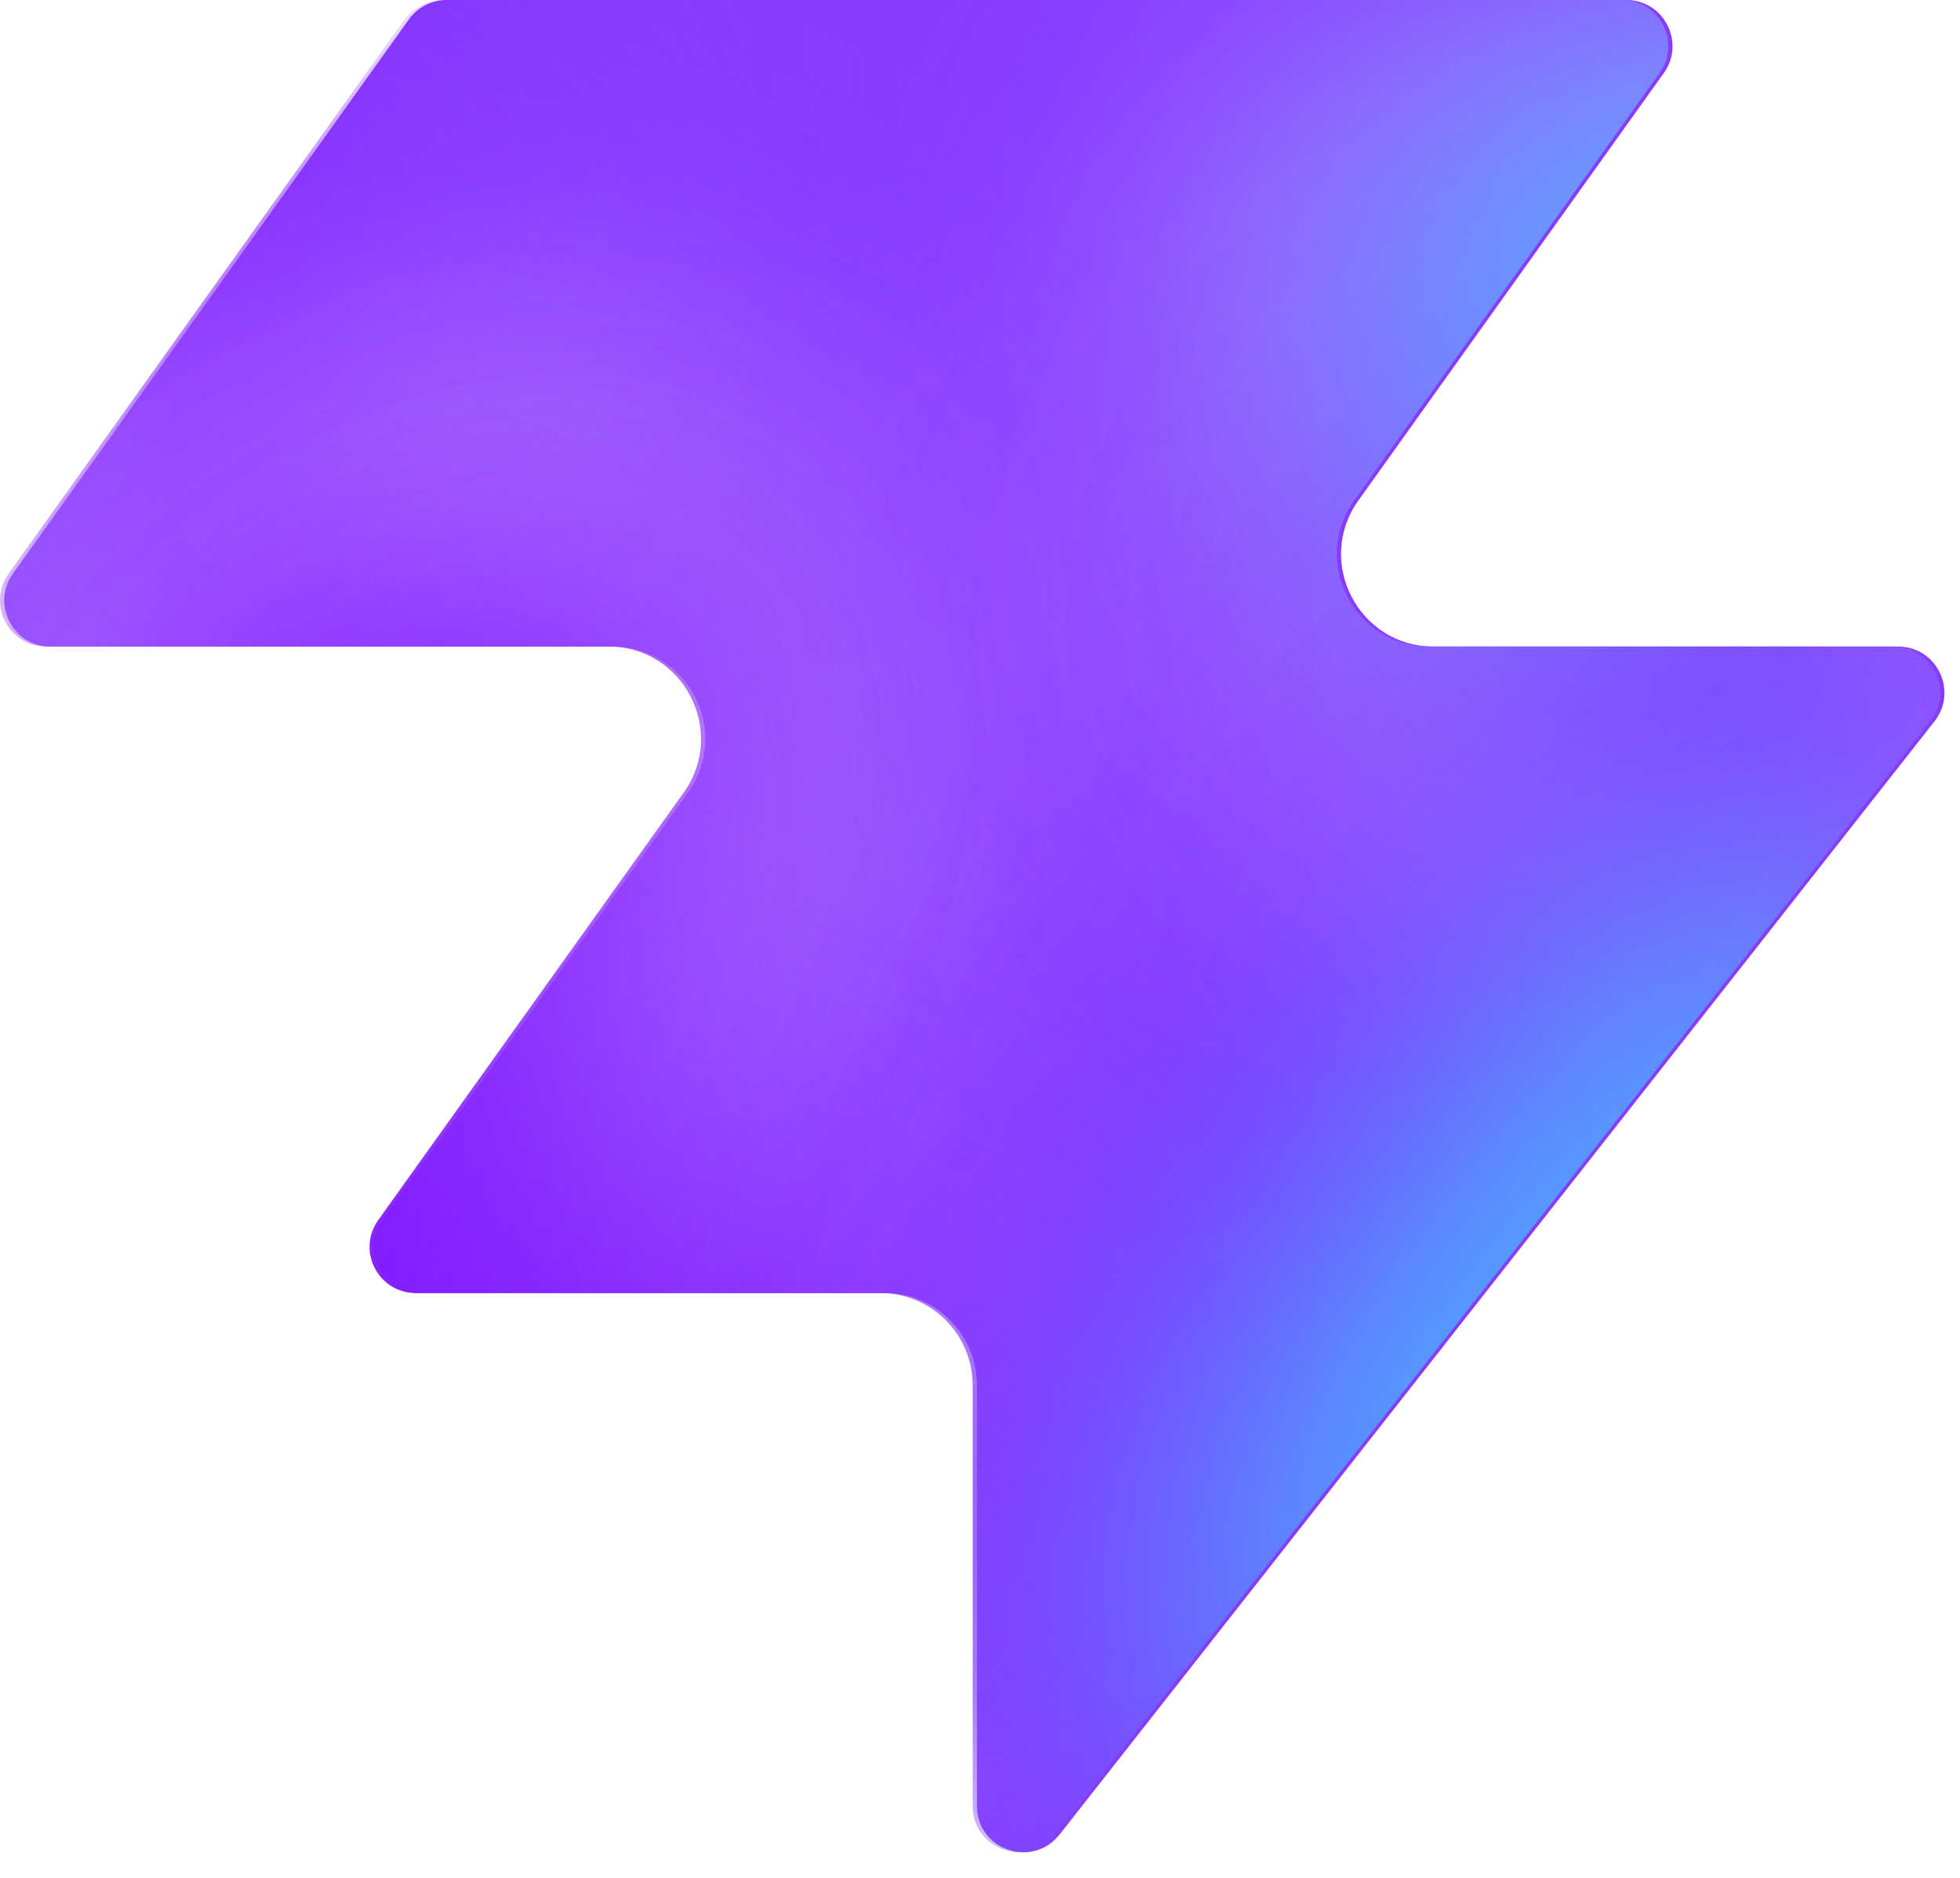
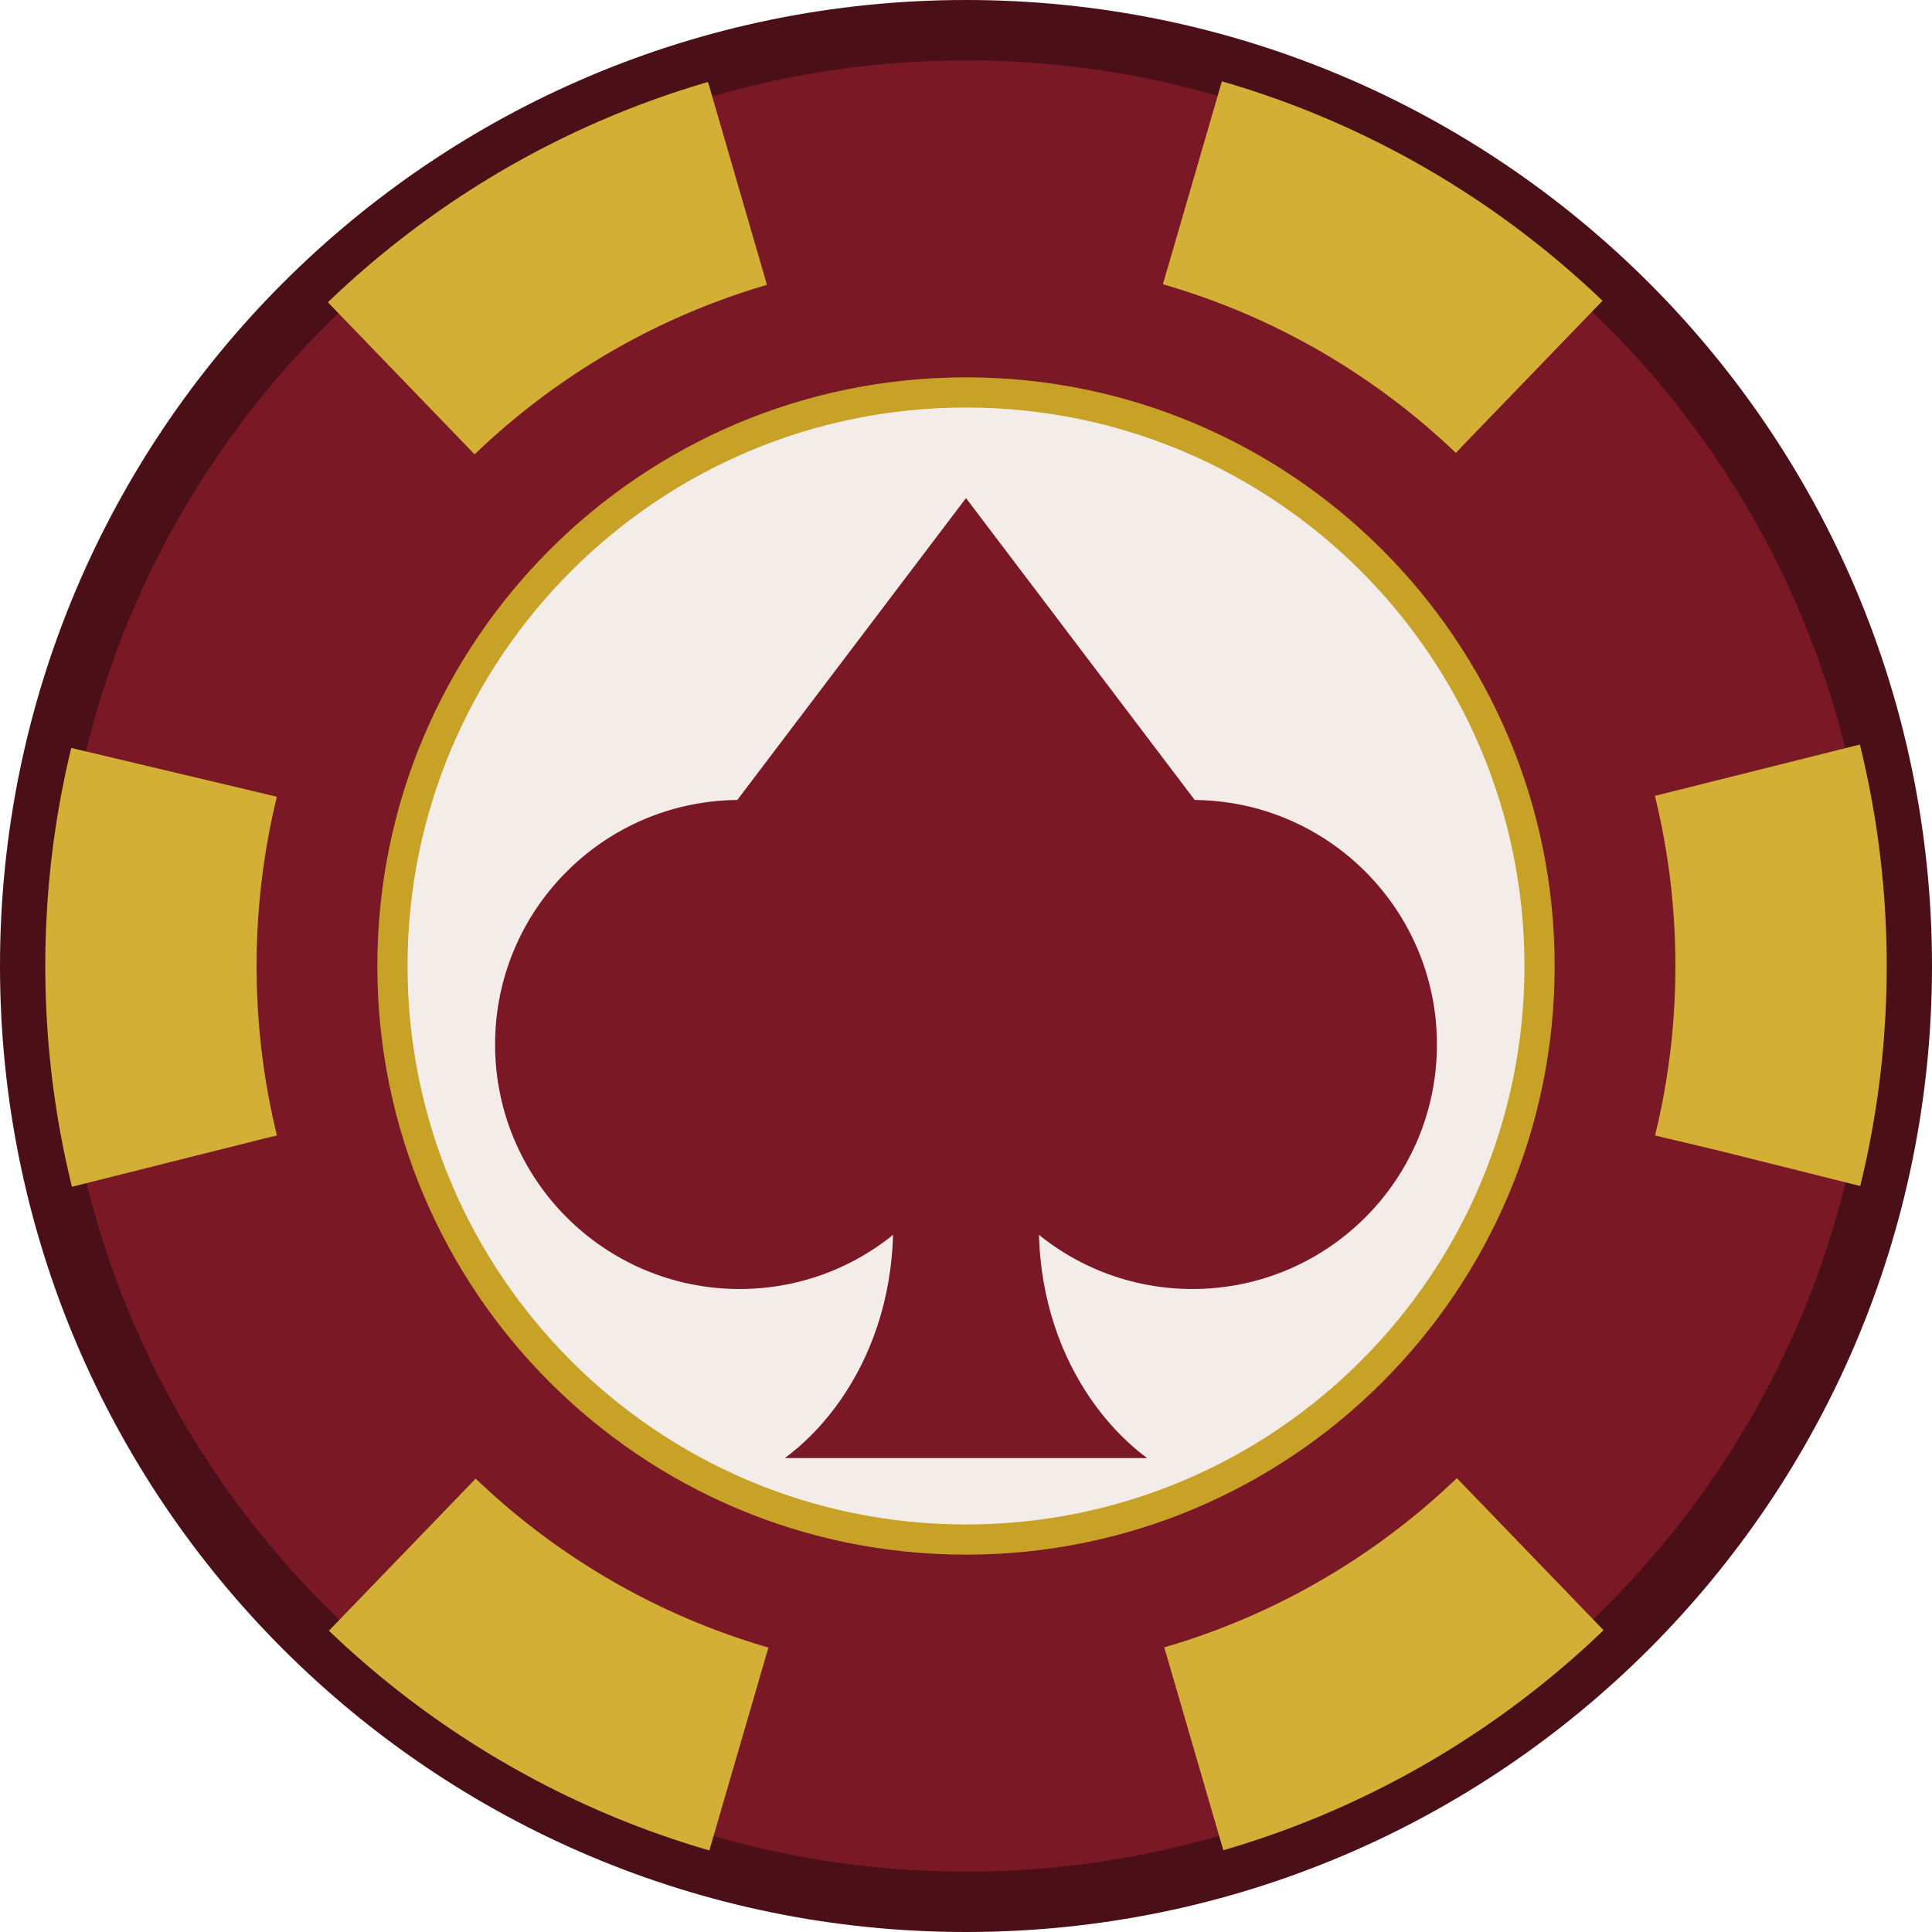
- <svg xmlns="http://www.w3.org/2000/svg" width="48" height="46" fill="none" viewBox="0 0 48 46">
-   <path fill="#863bff" d="M25.946 44.938c-.664.845-2.021.375-2.021-.698V33.937a2.26 2.26 0 0 0-2.262-2.262H10.287c-.92 0-1.456-1.04-.92-1.788l7.48-10.471c1.07-1.497 0-3.578-1.842-3.578H1.237c-.92 0-1.456-1.04-.92-1.788L10.013.474c.214-.297.556-.474.92-.474h28.894c.92 0 1.456 1.04.92 1.788l-7.48 10.471c-1.07 1.498 0 3.579 1.842 3.579h11.377c.943 0 1.473 1.088.89 1.83L25.947 44.94z" style="fill:#863bff;fill:color(display-p3 .525 .23 1);fill-opacity:1" />
-   <mask id="a" width="48" height="46" x="0" y="0" maskUnits="userSpaceOnUse" style="mask-type:alpha">
-     <path fill="#000" d="M25.842 44.938c-.664.844-2.021.375-2.021-.698V33.937a2.26 2.26 0 0 0-2.262-2.262H10.183c-.92 0-1.456-1.04-.92-1.788l7.48-10.471c1.07-1.498 0-3.579-1.842-3.579H1.133c-.92 0-1.456-1.04-.92-1.787L9.91.473c.214-.297.556-.474.92-.474h28.894c.92 0 1.456 1.04.92 1.788l-7.48 10.471c-1.07 1.498 0 3.578 1.842 3.578h11.377c.943 0 1.473 1.088.89 1.832L25.843 44.94z" style="fill:#000;fill-opacity:1" />
-   </mask>
-   <g mask="url(#a)">
-     <g filter="url(#b)">
-       <ellipse cx="5.508" cy="14.704" fill="#ede6ff" rx="5.508" ry="14.704" style="fill:#ede6ff;fill:color(display-p3 .927 .903 1);fill-opacity:1" transform="matrix(.00324 1 1 -.00324 -4.47 31.516)" />
-     </g>
-     <g filter="url(#c)">
-       <ellipse cx="10.399" cy="29.851" fill="#ede6ff" rx="10.399" ry="29.851" style="fill:#ede6ff;fill:color(display-p3 .927 .903 1);fill-opacity:1" transform="matrix(.00324 1 1 -.00324 -39.328 7.883)" />
-     </g>
-     <g filter="url(#d)">
-       <ellipse cx="5.508" cy="30.487" fill="#7e14ff" rx="5.508" ry="30.487" style="fill:#7e14ff;fill:color(display-p3 .492 .077 1);fill-opacity:1" transform="rotate(89.814 -25.913 -14.639)scale(1 -1)" />
-     </g>
-     <g filter="url(#e)">
-       <ellipse cx="5.508" cy="30.599" fill="#7e14ff" rx="5.508" ry="30.599" style="fill:#7e14ff;fill:color(display-p3 .492 .077 1);fill-opacity:1" transform="rotate(89.814 -32.644 -3.334)scale(1 -1)" />
-     </g>
-     <g filter="url(#f)">
-       <ellipse cx="5.508" cy="30.599" fill="#7e14ff" rx="5.508" ry="30.599" style="fill:#7e14ff;fill:color(display-p3 .492 .077 1);fill-opacity:1" transform="matrix(.00324 1 1 -.00324 -34.34 30.47)" />
-     </g>
-     <g filter="url(#g)">
-       <ellipse cx="14.072" cy="22.078" fill="#ede6ff" rx="14.072" ry="22.078" style="fill:#ede6ff;fill:color(display-p3 .927 .903 1);fill-opacity:1" transform="rotate(93.35 24.506 48.493)scale(-1 1)" />
-     </g>
-     <g filter="url(#h)">
-       <ellipse cx="3.47" cy="21.501" fill="#7e14ff" rx="3.47" ry="21.501" style="fill:#7e14ff;fill:color(display-p3 .492 .077 1);fill-opacity:1" transform="rotate(89.009 28.708 47.59)scale(-1 1)" />
-     </g>
-     <g filter="url(#i)">
-       <ellipse cx="3.47" cy="21.501" fill="#7e14ff" rx="3.47" ry="21.501" style="fill:#7e14ff;fill:color(display-p3 .492 .077 1);fill-opacity:1" transform="rotate(89.009 28.708 47.59)scale(-1 1)" />
-     </g>
-     <g filter="url(#j)">
-       <ellipse cx=".387" cy="8.972" fill="#7e14ff" rx="4.407" ry="29.108" style="fill:#7e14ff;fill:color(display-p3 .492 .077 1);fill-opacity:1" transform="rotate(39.51 .387 8.972)" />
-     </g>
-     <g filter="url(#k)">
-       <ellipse cx="47.523" cy="-6.092" fill="#7e14ff" rx="4.407" ry="29.108" style="fill:#7e14ff;fill:color(display-p3 .492 .077 1);fill-opacity:1" transform="rotate(37.892 47.523 -6.092)" />
-     </g>
-     <g filter="url(#l)">
-       <ellipse cx="41.412" cy="6.333" fill="#47bfff" rx="5.971" ry="9.665" style="fill:#47bfff;fill:color(display-p3 .28 .748 1);fill-opacity:1" transform="rotate(37.892 41.412 6.333)" />
-     </g>
-     <g filter="url(#m)">
-       <ellipse cx="-1.879" cy="38.332" fill="#7e14ff" rx="4.407" ry="29.108" style="fill:#7e14ff;fill:color(display-p3 .492 .077 1);fill-opacity:1" transform="rotate(37.892 -1.88 38.332)" />
-     </g>
-     <g filter="url(#n)">
-       <ellipse cx="-1.879" cy="38.332" fill="#7e14ff" rx="4.407" ry="29.108" style="fill:#7e14ff;fill:color(display-p3 .492 .077 1);fill-opacity:1" transform="rotate(37.892 -1.88 38.332)" />
-     </g>
-     <g filter="url(#o)">
-       <ellipse cx="35.651" cy="29.907" fill="#7e14ff" rx="4.407" ry="29.108" style="fill:#7e14ff;fill:color(display-p3 .492 .077 1);fill-opacity:1" transform="rotate(37.892 35.651 29.907)" />
-     </g>
-     <g filter="url(#p)">
-       <ellipse cx="38.418" cy="32.4" fill="#47bfff" rx="5.971" ry="15.297" style="fill:#47bfff;fill:color(display-p3 .28 .748 1);fill-opacity:1" transform="rotate(37.892 38.418 32.4)" />
-     </g>
+ <svg xmlns="http://www.w3.org/2000/svg" viewBox="0 0 64 64" role="img" aria-label="HomeGame">
+   <circle cx="32" cy="32" r="31" fill="#7a1826" />
+   <circle cx="32" cy="32" r="31" fill="none" stroke="#4a0f17" stroke-width="2" />
+   <circle cx="32" cy="32" r="27" fill="none" stroke="#d4af36" stroke-width="7" stroke-dasharray="13 15.27" stroke-dashoffset="6.5" />
+   <circle cx="32" cy="32" r="19.5" fill="#c8a227" />
+   <circle cx="32" cy="32" r="18.5" fill="#f4ece8" />
+   <g fill="#7a1826">
+     <path d="M32 16.5 L19.5 33 L44.5 33 Z" />
+     <circle cx="24.5" cy="34.6" r="8.1" />
+     <circle cx="39.5" cy="34.6" r="8.1" />
+     <path d="M29.2 37.5 C30.5 42.8 28.3 46.6 26 48.3 h12 C35.7 46.6 33.5 42.8 34.8 37.5 Z" />
  </g>
-   <defs>
-     <filter id="b" width="60.045" height="41.654" x="-19.77" y="16.149" color-interpolation-filters="sRGB" filterUnits="userSpaceOnUse">
-       <feFlood flood-opacity="0" result="BackgroundImageFix" />
-       <feBlend in="SourceGraphic" in2="BackgroundImageFix" result="shape" />
-       <feGaussianBlur result="effect1_foregroundBlur_2002_17158" stdDeviation="7.659" />
-     </filter>
-     <filter id="c" width="90.34" height="51.437" x="-54.613" y="-7.533" color-interpolation-filters="sRGB" filterUnits="userSpaceOnUse">
-       <feFlood flood-opacity="0" result="BackgroundImageFix" />
-       <feBlend in="SourceGraphic" in2="BackgroundImageFix" result="shape" />
-       <feGaussianBlur result="effect1_foregroundBlur_2002_17158" stdDeviation="7.659" />
-     </filter>
-     <filter id="d" width="79.355" height="29.4" x="-49.64" y="2.03" color-interpolation-filters="sRGB" filterUnits="userSpaceOnUse">
-       <feFlood flood-opacity="0" result="BackgroundImageFix" />
-       <feBlend in="SourceGraphic" in2="BackgroundImageFix" result="shape" />
-       <feGaussianBlur result="effect1_foregroundBlur_2002_17158" stdDeviation="4.596" />
-     </filter>
-     <filter id="e" width="79.579" height="29.4" x="-45.045" y="20.029" color-interpolation-filters="sRGB" filterUnits="userSpaceOnUse">
-       <feFlood flood-opacity="0" result="BackgroundImageFix" />
-       <feBlend in="SourceGraphic" in2="BackgroundImageFix" result="shape" />
-       <feGaussianBlur result="effect1_foregroundBlur_2002_17158" stdDeviation="4.596" />
-     </filter>
-     <filter id="f" width="79.579" height="29.4" x="-43.513" y="21.178" color-interpolation-filters="sRGB" filterUnits="userSpaceOnUse">
-       <feFlood flood-opacity="0" result="BackgroundImageFix" />
-       <feBlend in="SourceGraphic" in2="BackgroundImageFix" result="shape" />
-       <feGaussianBlur result="effect1_foregroundBlur_2002_17158" stdDeviation="4.596" />
-     </filter>
-     <filter id="g" width="74.749" height="58.852" x="15.756" y="-17.901" color-interpolation-filters="sRGB" filterUnits="userSpaceOnUse">
-       <feFlood flood-opacity="0" result="BackgroundImageFix" />
-       <feBlend in="SourceGraphic" in2="BackgroundImageFix" result="shape" />
-       <feGaussianBlur result="effect1_foregroundBlur_2002_17158" stdDeviation="7.659" />
-     </filter>
-     <filter id="h" width="61.377" height="25.362" x="23.548" y="2.284" color-interpolation-filters="sRGB" filterUnits="userSpaceOnUse">
-       <feFlood flood-opacity="0" result="BackgroundImageFix" />
-       <feBlend in="SourceGraphic" in2="BackgroundImageFix" result="shape" />
-       <feGaussianBlur result="effect1_foregroundBlur_2002_17158" stdDeviation="4.596" />
-     </filter>
-     <filter id="i" width="61.377" height="25.362" x="23.548" y="2.284" color-interpolation-filters="sRGB" filterUnits="userSpaceOnUse">
-       <feFlood flood-opacity="0" result="BackgroundImageFix" />
-       <feBlend in="SourceGraphic" in2="BackgroundImageFix" result="shape" />
-       <feGaussianBlur result="effect1_foregroundBlur_2002_17158" stdDeviation="4.596" />
-     </filter>
-     <filter id="j" width="56.045" height="63.649" x="-27.636" y="-22.853" color-interpolation-filters="sRGB" filterUnits="userSpaceOnUse">
-       <feFlood flood-opacity="0" result="BackgroundImageFix" />
-       <feBlend in="SourceGraphic" in2="BackgroundImageFix" result="shape" />
-       <feGaussianBlur result="effect1_foregroundBlur_2002_17158" stdDeviation="4.596" />
-     </filter>
-     <filter id="k" width="54.814" height="64.646" x="20.116" y="-38.415" color-interpolation-filters="sRGB" filterUnits="userSpaceOnUse">
-       <feFlood flood-opacity="0" result="BackgroundImageFix" />
-       <feBlend in="SourceGraphic" in2="BackgroundImageFix" result="shape" />
-       <feGaussianBlur result="effect1_foregroundBlur_2002_17158" stdDeviation="4.596" />
-     </filter>
-     <filter id="l" width="33.541" height="35.313" x="24.641" y="-11.323" color-interpolation-filters="sRGB" filterUnits="userSpaceOnUse">
-       <feFlood flood-opacity="0" result="BackgroundImageFix" />
-       <feBlend in="SourceGraphic" in2="BackgroundImageFix" result="shape" />
-       <feGaussianBlur result="effect1_foregroundBlur_2002_17158" stdDeviation="4.596" />
-     </filter>
-     <filter id="m" width="54.814" height="64.646" x="-29.286" y="6.009" color-interpolation-filters="sRGB" filterUnits="userSpaceOnUse">
-       <feFlood flood-opacity="0" result="BackgroundImageFix" />
-       <feBlend in="SourceGraphic" in2="BackgroundImageFix" result="shape" />
-       <feGaussianBlur result="effect1_foregroundBlur_2002_17158" stdDeviation="4.596" />
-     </filter>
-     <filter id="n" width="54.814" height="64.646" x="-29.286" y="6.009" color-interpolation-filters="sRGB" filterUnits="userSpaceOnUse">
-       <feFlood flood-opacity="0" result="BackgroundImageFix" />
-       <feBlend in="SourceGraphic" in2="BackgroundImageFix" result="shape" />
-       <feGaussianBlur result="effect1_foregroundBlur_2002_17158" stdDeviation="4.596" />
-     </filter>
-     <filter id="o" width="54.814" height="64.646" x="8.244" y="-2.416" color-interpolation-filters="sRGB" filterUnits="userSpaceOnUse">
-       <feFlood flood-opacity="0" result="BackgroundImageFix" />
-       <feBlend in="SourceGraphic" in2="BackgroundImageFix" result="shape" />
-       <feGaussianBlur result="effect1_foregroundBlur_2002_17158" stdDeviation="4.596" />
-     </filter>
-     <filter id="p" width="39.409" height="43.623" x="18.713" y="10.588" color-interpolation-filters="sRGB" filterUnits="userSpaceOnUse">
-       <feFlood flood-opacity="0" result="BackgroundImageFix" />
-       <feBlend in="SourceGraphic" in2="BackgroundImageFix" result="shape" />
-       <feGaussianBlur result="effect1_foregroundBlur_2002_17158" stdDeviation="4.596" />
-     </filter>
-   </defs>
</svg>
